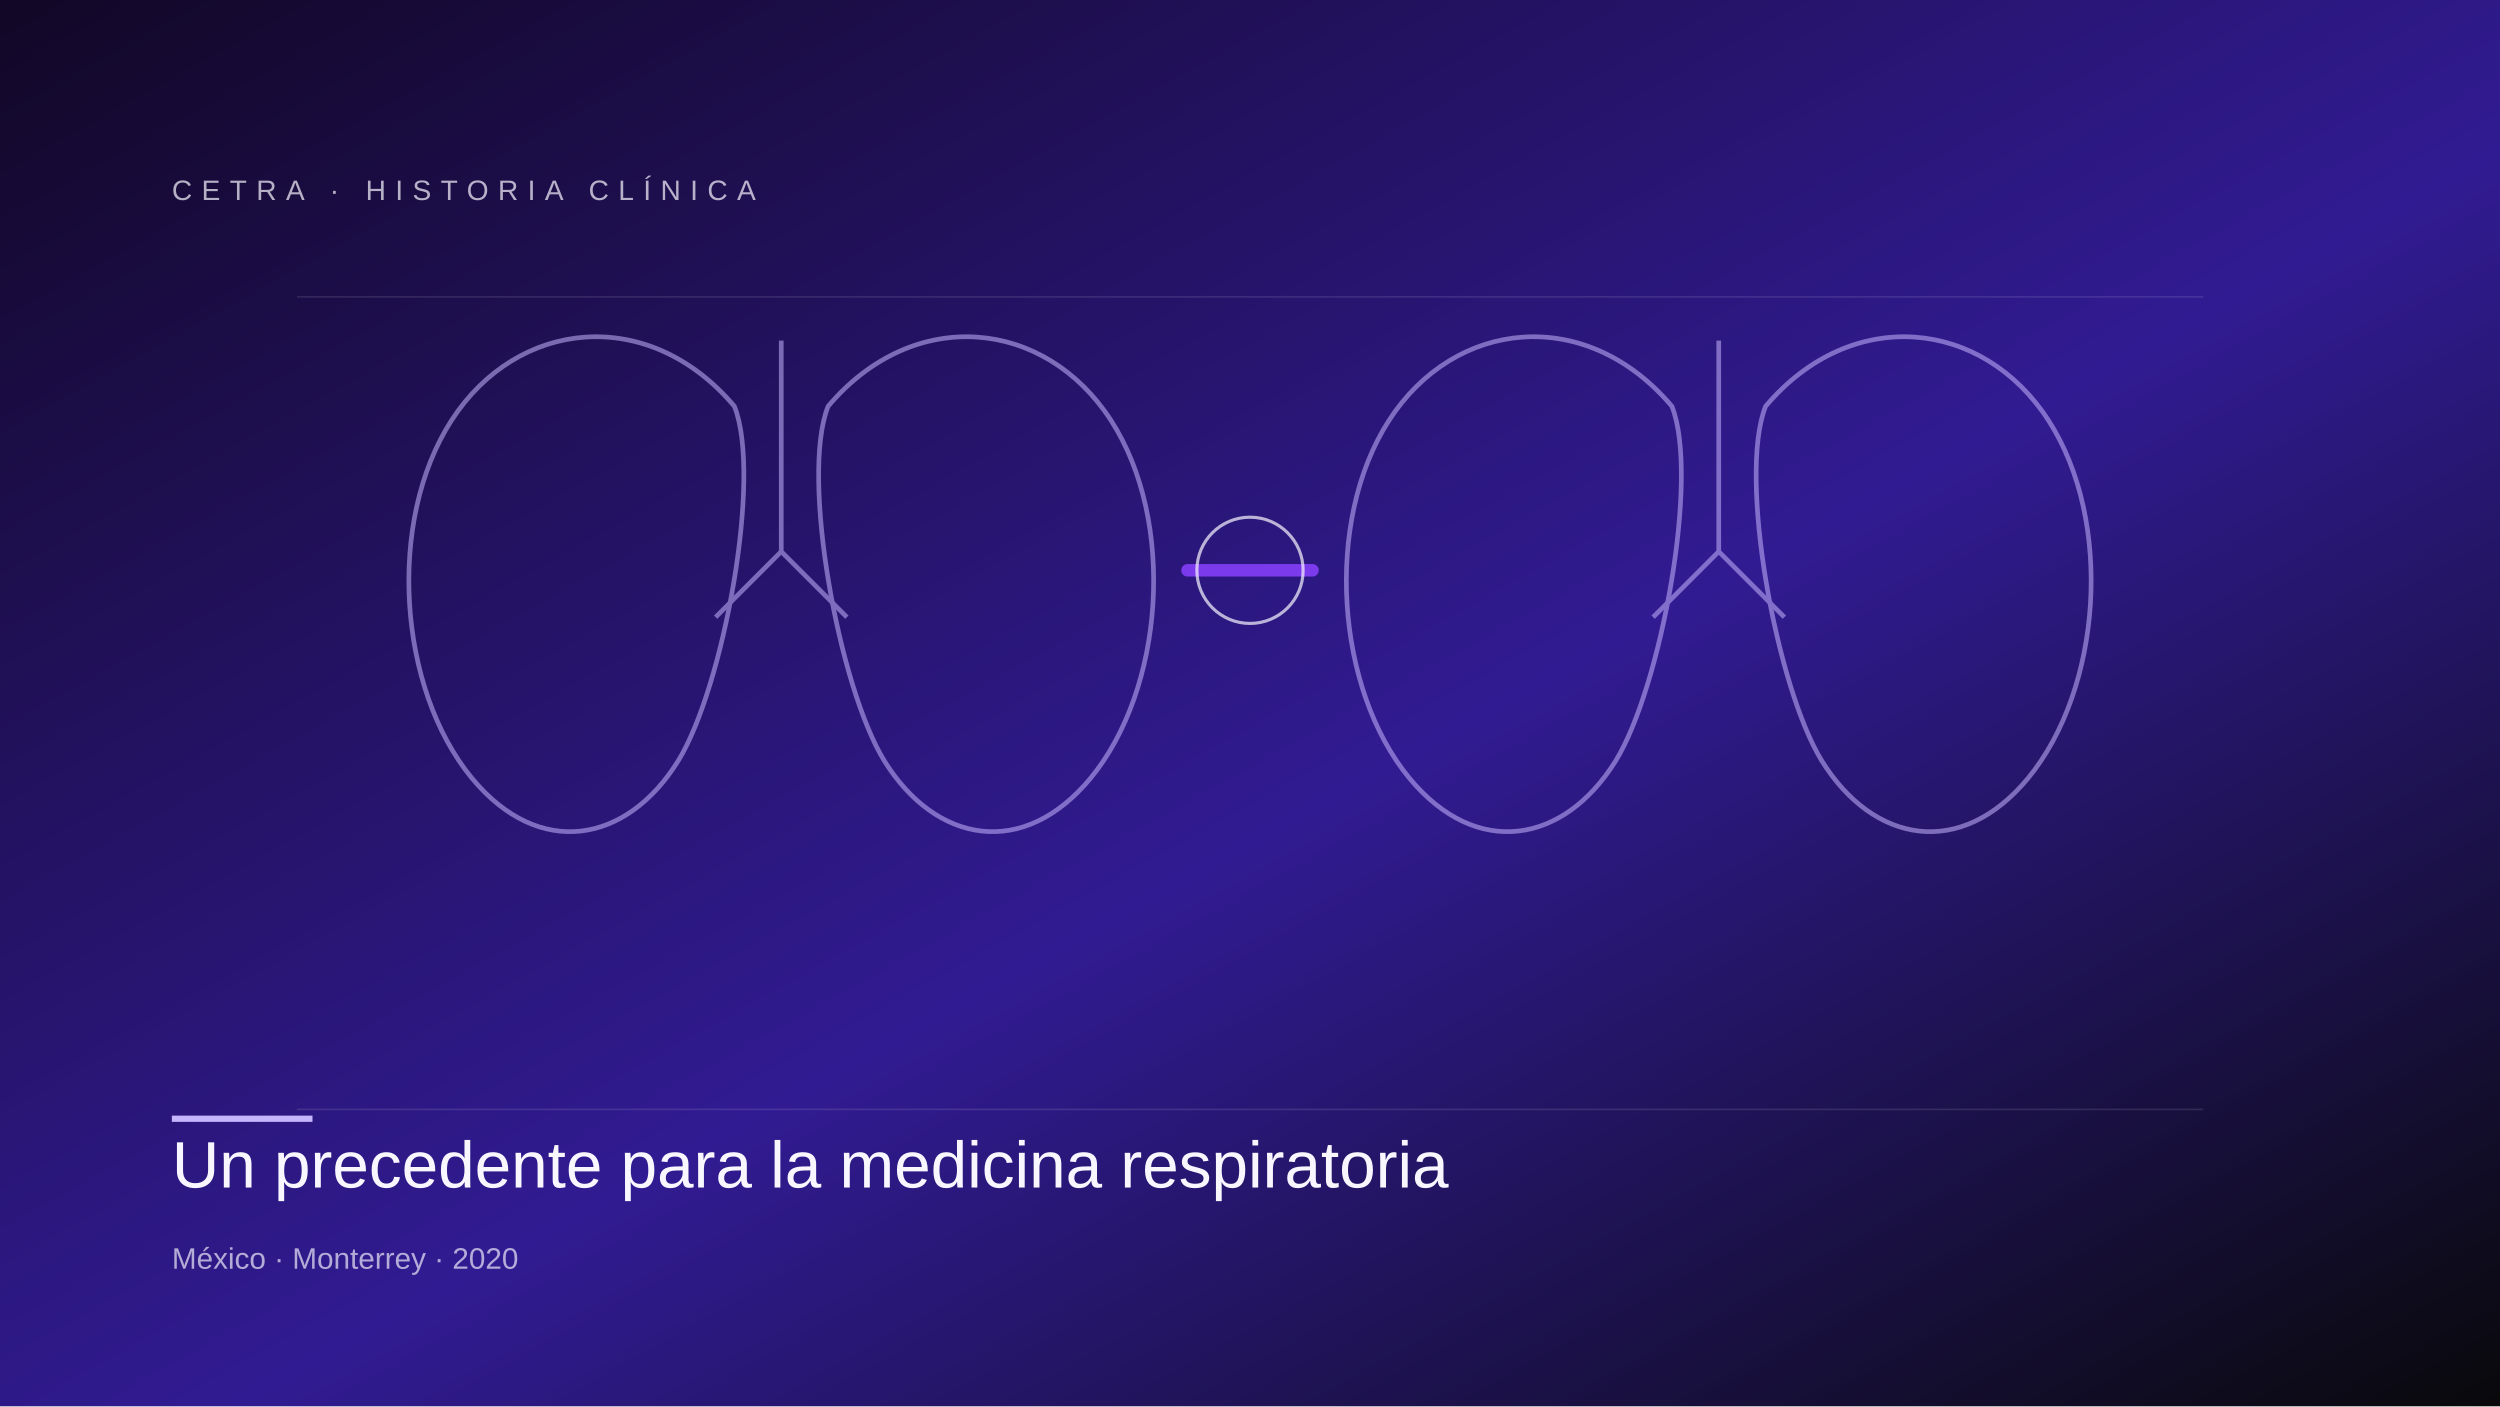
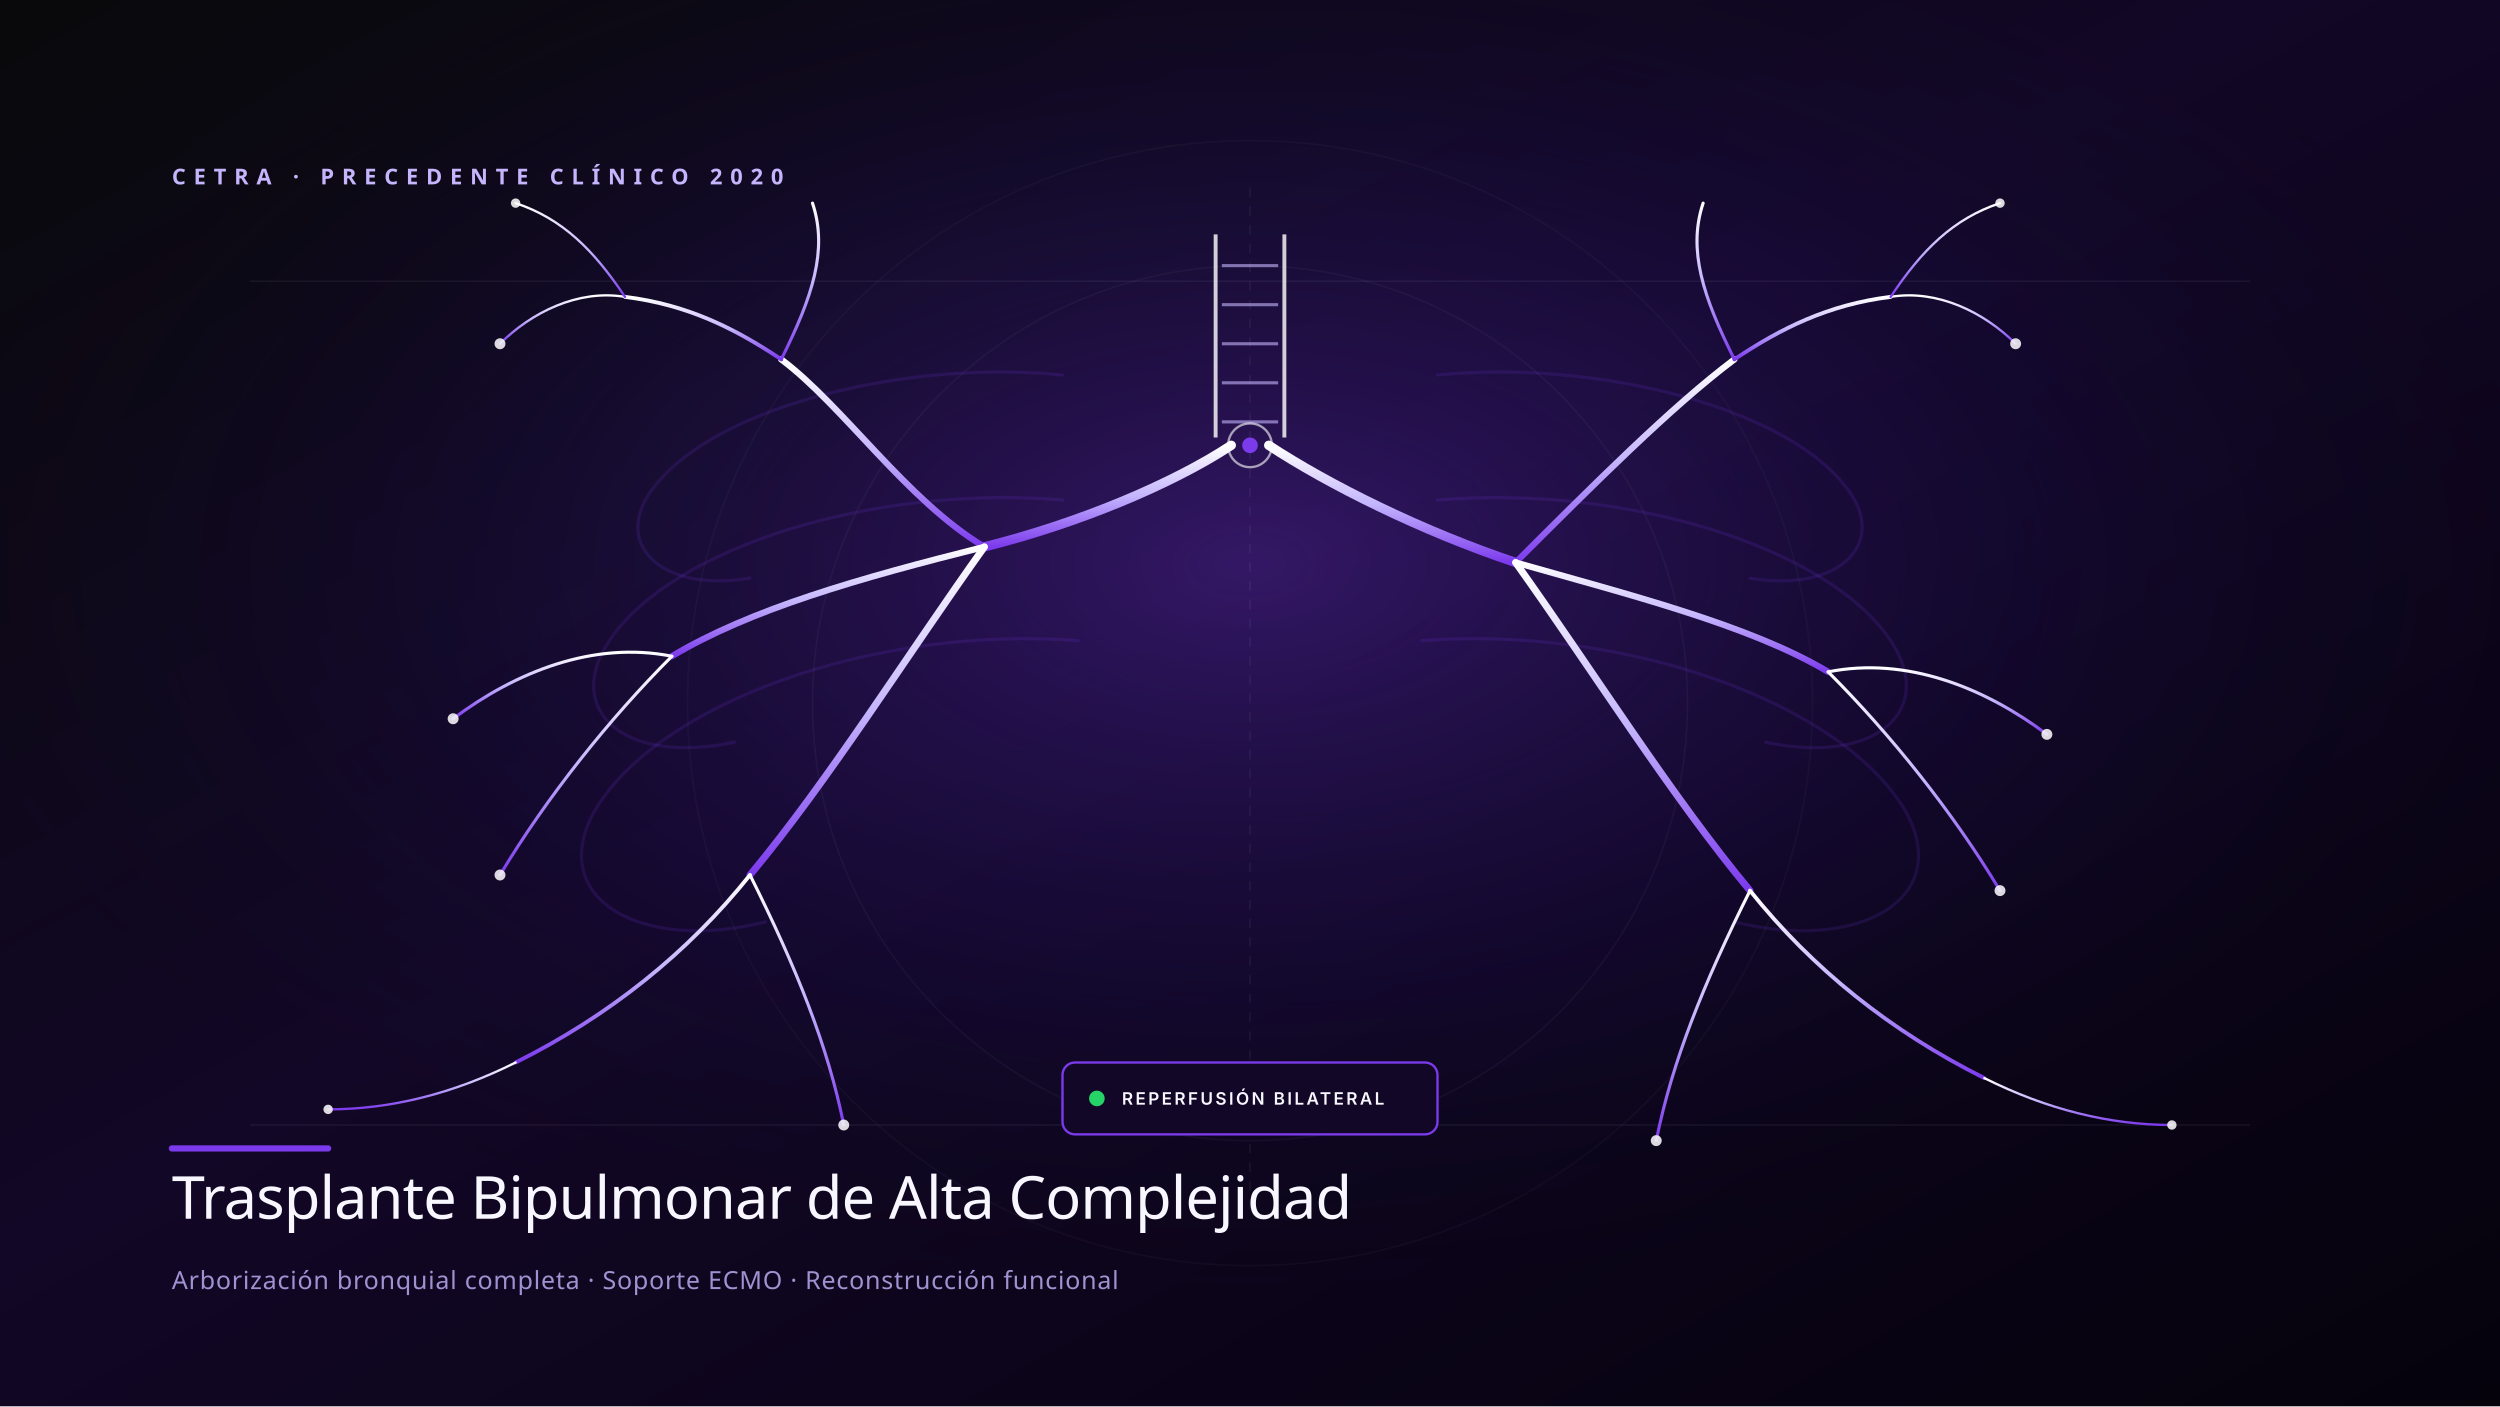
- <svg xmlns="http://www.w3.org/2000/svg" viewBox="0 0 1600 900" role="img" aria-labelledby="t d">
+ <svg xmlns="http://www.w3.org/2000/svg" viewBox="0 0 1600 900" role="img" aria-labelledby="title desc">
  <defs>
-     <linearGradient id="b" x1="0" y1="0" x2="1" y2="1">
-       <stop stop-color="#120726" />
-       <stop offset=".55" stop-color="#311B92" />
-       <stop offset="1" stop-color="#09090B" />
+     <linearGradient id="bg" x1="0" y1="0" x2="1" y2="1">
+       <stop offset="0%" stop-color="#09090B" />
+       <stop offset="45%" stop-color="#120726" />
+       <stop offset="100%" stop-color="#05020c" />
    </linearGradient>
-     <linearGradient id="a">
-       <stop stop-color="#7C3AED" />
-       <stop offset="1" stop-color="#c4b5fd" />
+     <radialGradient id="glow" cx="50%" cy="40%" r="55%">
+       <stop offset="0%" stop-color="#7C3AED" stop-opacity="0.32" />
+       <stop offset="60%" stop-color="#311B92" stop-opacity="0.1" />
+       <stop offset="100%" stop-color="#09090B" stop-opacity="0" />
+     </radialGradient>
+     <linearGradient id="bronchiGrad" x1="0" y1="0" x2="0" y2="1">
+       <stop offset="0%" stop-color="#FFFFFF" />
+       <stop offset="50%" stop-color="#c4b5fd" />
+       <stop offset="100%" stop-color="#7C3AED" />
    </linearGradient>
  </defs>
-   <rect width="1600" height="900" fill="url(#b)" />
-   <path d="M190 190h1220M190 710h1220" stroke="#f8f7ff" stroke-opacity=".12" />
-   <g fill="none" stroke="#c4b5fd" stroke-width="3" opacity=".55">
-     <path d="M470 260c-55-65-139-56-181 9-42 65-34 172 13 229 43 52 99 42 132-11 29-47 54-182 36-227Z" />
-     <path d="M530 260c55-65 139-56 181 9 42 65 34 172-13 229-43 52-99 42-132-11-29-47-54-182-36-227Z" />
-     <path d="M500 218v135M500 353l-42 42M500 353l42 42" />
-     <path d="M1070 260c-55-65-139-56-181 9-42 65-34 172 13 229 43 52 99 42 132-11 29-47 54-182 36-227Z" />
-     <path d="M1130 260c55-65 139-56 181 9 42 65 34 172-13 229-43 52-99 42-132-11-29-47-54-182-36-227Z" />
-     <path d="M1100 218v135M1100 353l-42 42M1100 353l42 42" />
+   <rect width="1600" height="900" fill="url(#bg)" />
+   <rect width="1600" height="900" fill="url(#glow)" />
+   <g stroke="#f8f7ff" stroke-opacity="0.06" stroke-width="1">
+     <line x1="160" y1="180" x2="1440" y2="180" />
+     <line x1="160" y1="720" x2="1440" y2="720" />
+     <line x1="800" y1="120" x2="800" y2="780" stroke-dasharray="6 6" />
+     <circle cx="800" cy="450" r="280" fill="none" stroke-opacity="0.04" />
+     <circle cx="800" cy="450" r="360" fill="none" stroke-opacity="0.03" />
  </g>
-   <path d="M760 365h80" stroke="#7C3AED" stroke-width="8" stroke-linecap="round" />
-   <circle cx="800" cy="365" r="34" fill="none" stroke="#f8f7ff" stroke-width="2" opacity=".7" />
-   <g fill="#f8f7ff" font-family="DM Sans,Arial,sans-serif">
-     <text x="110" y="128" font-size="18" letter-spacing="6" opacity=".7">CETRA · HISTORIA CLÍNICA</text>
-     <text x="110" y="760" font-size="42">Un precedente para la medicina respiratoria</text>
-     <text x="110" y="812" font-size="19" opacity=".66">México · Monterrey · 2020</text>
+   <g fill="none" stroke="#7C3AED" stroke-opacity="0.15" stroke-width="2" stroke-linecap="round">
+     <path d="M 680,240 C 580,230 460,260 420,310 C 390,345 420,380 480,370" />
+     <path d="M 920,240 C 1020,230 1140,260 1180,310 C 1210,345 1180,380 1120,370" />
+     <path d="M 680,320 C 560,310 430,350 390,410 C 360,455 400,490 470,475" />
+     <path d="M 920,320 C 1040,310 1170,350 1210,410 C 1240,455 1200,490 1130,475" />
+     <path d="M 690,410 C 560,400 420,450 380,520 C 350,575 410,610 490,590" />
+     <path d="M 910,410 C 1040,400 1180,450 1220,520 C 1250,575 1190,610 1110,590" />
  </g>
-   <path d="M110 716h90" stroke="#c4b5fd" stroke-width="4" />
+   <g stroke="#c4b5fd" stroke-width="2">
+     <line x1="778" y1="150" x2="778" y2="280" stroke="#FFFFFF" stroke-width="2.5" stroke-opacity="0.8" />
+     <line x1="822" y1="150" x2="822" y2="280" stroke="#FFFFFF" stroke-width="2.5" stroke-opacity="0.8" />
+     <line x1="782" y1="170" x2="818" y2="170" stroke-opacity="0.6" />
+     <line x1="782" y1="195" x2="818" y2="195" stroke-opacity="0.6" />
+     <line x1="782" y1="220" x2="818" y2="220" stroke-opacity="0.6" />
+     <line x1="782" y1="245" x2="818" y2="245" stroke-opacity="0.6" />
+     <line x1="782" y1="270" x2="818" y2="270" stroke-opacity="0.6" />
+   </g>
+   <circle cx="800" cy="285" r="5" fill="#7C3AED" />
+   <circle cx="800" cy="285" r="14" fill="none" stroke="#FFFFFF" stroke-width="1.5" stroke-opacity="0.6" />
+   <g fill="none" stroke="url(#bronchiGrad)" stroke-linecap="round">
+     <path d="M 788,285 C 750,310 690,335 630,350" stroke-width="6" />
+     <path d="M 630,350 C 580,320 540,260 500,230" stroke-width="4" />
+     <path d="M 630,350 C 550,370 480,390 430,420" stroke-width="4" />
+     <path d="M 630,350 C 580,420 530,500 480,560" stroke-width="4.5" />
+     <path d="M 500,230 C 470,210 440,195 400,190" stroke-width="2.5" />
+     <path d="M 500,230 C 520,190 530,160 520,130" stroke-width="2" />
+     <path d="M 400,190 C 370,185 340,200 320,220" stroke-width="1.5" />
+     <path d="M 400,190 C 380,160 360,140 330,130" stroke-width="1.5" />
+     <path d="M 430,420 C 380,410 330,430 290,460" stroke-width="2" />
+     <path d="M 430,420 C 390,460 350,510 320,560" stroke-width="2" />
+     <path d="M 480,560 C 440,610 390,650 330,680" stroke-width="2.5" />
+     <path d="M 480,560 C 510,620 530,670 540,720" stroke-width="2" />
+     <path d="M 330,680 C 290,700 250,710 210,710" stroke-width="1.5" />
+     <path d="M 812,285 C 850,310 910,340 970,360" stroke-width="6" />
+     <path d="M 970,360 C 1020,310 1070,260 1110,230" stroke-width="4" />
+     <path d="M 970,360 C 1040,380 1120,400 1170,430" stroke-width="4" />
+     <path d="M 970,360 C 1020,430 1070,510 1120,570" stroke-width="4.5" />
+     <path d="M 1110,230 C 1140,210 1170,195 1210,190" stroke-width="2.5" />
+     <path d="M 1110,230 C 1090,190 1080,160 1090,130" stroke-width="2" />
+     <path d="M 1210,190 C 1240,185 1270,200 1290,220" stroke-width="1.5" />
+     <path d="M 1210,190 C 1230,160 1250,140 1280,130" stroke-width="1.5" />
+     <path d="M 1170,430 C 1220,420 1270,440 1310,470" stroke-width="2" />
+     <path d="M 1170,430 C 1210,470 1250,520 1280,570" stroke-width="2" />
+     <path d="M 1120,570 C 1160,620 1210,660 1270,690" stroke-width="2.5" />
+     <path d="M 1120,570 C 1090,630 1070,680 1060,730" stroke-width="2" />
+     <path d="M 1270,690 C 1310,710 1350,720 1390,720" stroke-width="1.5" />
+   </g>
+   <g fill="#FFFFFF" opacity="0.85">
+     <circle cx="320" cy="220" r="3.5" />
+     <circle cx="330" cy="130" r="3" />
+     <circle cx="290" cy="460" r="3.5" />
+     <circle cx="320" cy="560" r="3.5" />
+     <circle cx="210" cy="710" r="3" />
+     <circle cx="540" cy="720" r="3.5" />
+     <circle cx="1290" cy="220" r="3.5" />
+     <circle cx="1280" cy="130" r="3" />
+     <circle cx="1310" cy="470" r="3.5" />
+     <circle cx="1280" cy="570" r="3.5" />
+     <circle cx="1390" cy="720" r="3" />
+     <circle cx="1060" cy="730" r="3.5" />
+   </g>
+   <g transform="translate(680, 680)">
+     <rect x="0" y="0" width="240" height="46" rx="8" fill="#120726" stroke="#7C3AED" stroke-width="1.5" />
+     <circle cx="22" cy="23" r="5" fill="#25D366" />
+     <text x="38" y="27" fill="#f8f7ff" font-family="system-ui, -apple-system, sans-serif" font-size="11" font-weight="600" letter-spacing="1.5">REPERFUSIÓN BILATERAL</text>
+   </g>
+   <g fill="#f8f7ff" font-family="'DM Sans', system-ui, sans-serif">
+     <text x="110" y="118" font-size="14" font-weight="700" letter-spacing="5" fill="#c4b5fd">
+       CETRA · PRECEDENTE CLÍNICO 2020
+     </text>
+     <text x="110" y="780" font-size="38" font-weight="300" letter-spacing="-0.5">
+       Trasplante Bipulmonar de Alta Complejidad
+     </text>
+     <text x="110" y="825" font-size="16" font-weight="400" fill="#c4b5fd" opacity="0.8" letter-spacing="0.5">
+       Arborización bronquial completa · Soporte ECMO · Reconstrucción funcional
+     </text>
+   </g>
+   <line x1="110" y1="735" x2="210" y2="735" stroke="#7C3AED" stroke-width="4" stroke-linecap="round" />
</svg>
